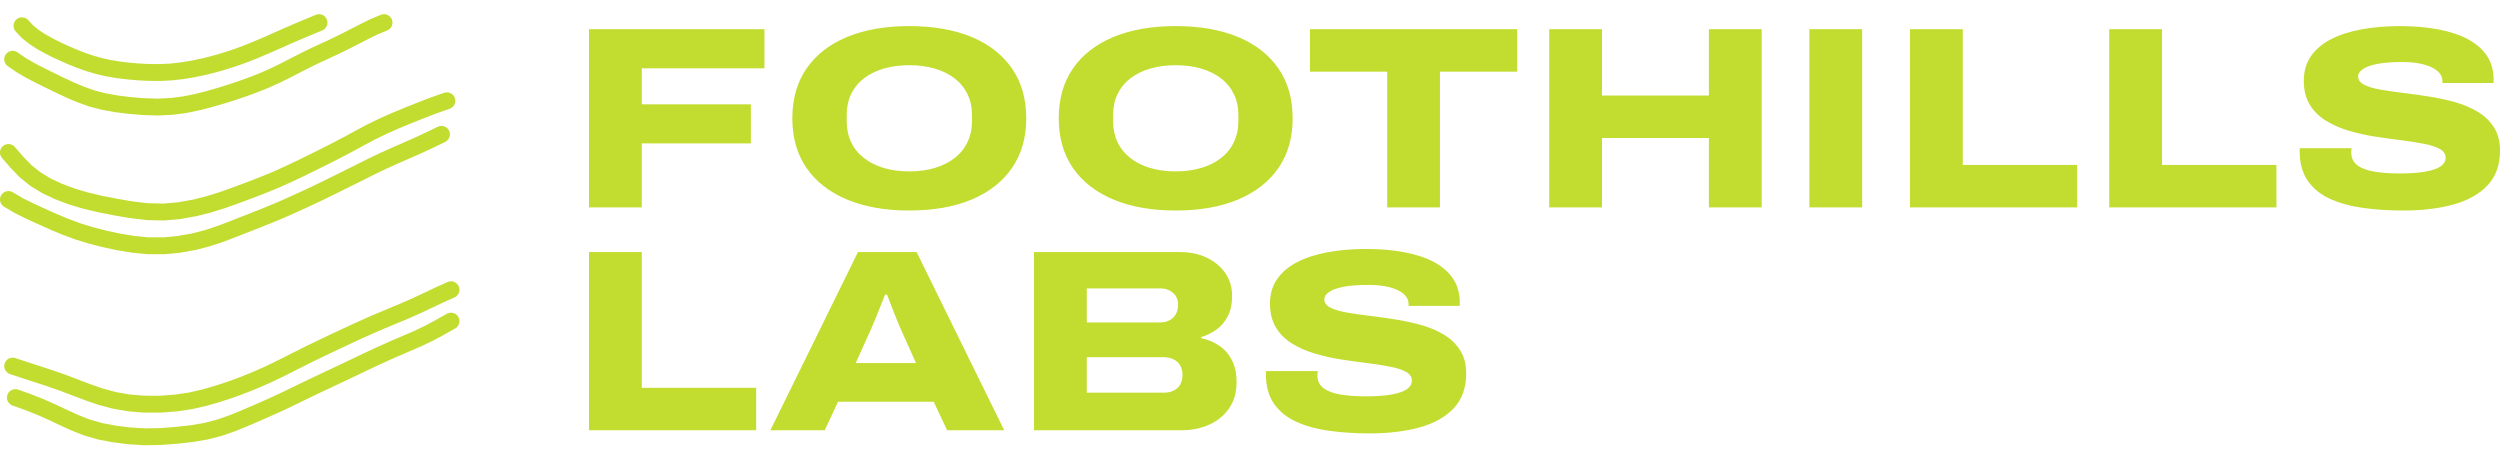
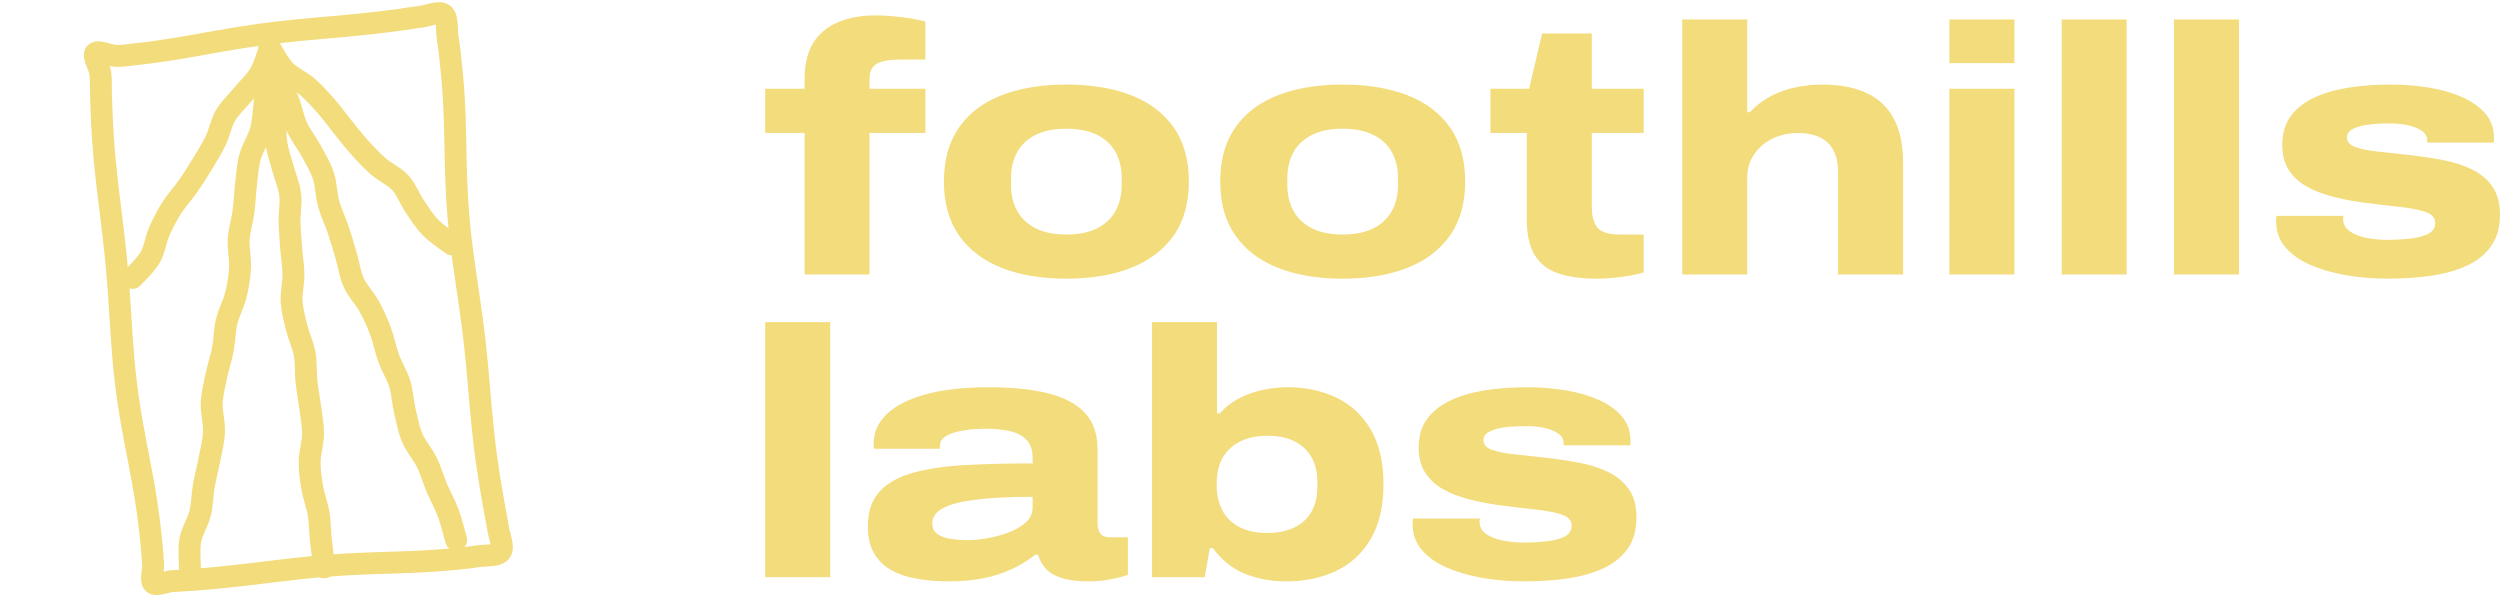
- <svg xmlns="http://www.w3.org/2000/svg" viewBox="0 0 424.44 78" width="424.44" height="78" role="img" aria-label="Foothills Labs">
+ <svg xmlns="http://www.w3.org/2000/svg" viewBox="0 0 326.72 78" width="326.72" height="78" role="img" aria-label="Foothills Labs">
  <g transform="translate(0 0)">
-     <g fill="none" stroke="#C2DC2F" stroke-width="2.864" stroke-linecap="round" stroke-linejoin="round">
-       <path d="M76.57 49.19L74.6 50.07L72.64 51L70.73 51.9L68.68 52.8L66.71 53.62L64.73 54.45L62.74 55.31L60.75 56.2L58.81 57.1L56.84 58.02L54.87 58.96L52.9 59.91L50.97 60.87L49.13 61.8L47.16 62.79L45.19 63.72L43.22 64.58L41.25 65.37L39.09 66.17L36.93 66.87L34.76 67.5L32.4 68.04L29.94 68.41L27.25 68.62L24.38 68.61L21.85 68.4L19.36 67.96L17.03 67.33L14.92 66.6L12.91 65.84L10.76 65.02L8.63 64.27L6.46 63.56L4.3 62.86L2.15 62.15" />
-       <path d="M1.43 33.87L3.23 34.93L5.2 35.9L7.17 36.8L9.14 37.68L11.11 38.5L13.27 39.3L15.42 39.96L17.75 40.56L20.08 41.06L22.59 41.48L25.1 41.73L27.97 41.72L30.48 41.47L32.99 41.02L35.28 40.42L37.44 39.7L39.45 38.94L41.6 38.09L43.58 37.32L45.69 36.47L47.7 35.64L49.67 34.76L51.65 33.86L53.62 32.94L55.57 31.99L57.4 31.09L59.36 30.12L61.33 29.14L63.16 28.22L65.09 27.3L67.06 26.41L69.05 25.54L71.09 24.64L73.02 23.74L74.95 22.81" />
-       <path d="M54.16 3.84L52.86 4.38L51.47 4.96L50.03 5.57L48.65 6.17L47.34 6.75L45.91 7.39L44.58 7.96L43.22 8.54L41.78 9.11L40.35 9.64L38.91 10.12L37.29 10.62L35.86 11.01L34.24 11.4L32.63 11.73L30.84 12.02L29.04 12.22L27.25 12.31L25.28 12.3L23.49 12.21L21.69 12.05L19.9 11.83L18.29 11.55L16.67 11.18L15.06 10.7L13.62 10.19L12.19 9.62L10.87 9.04L9.5 8.41L8.25 7.77L6.99 7.07L5.74 6.25L4.66 5.38L3.73 4.38" />
-       <path d="M76.57 54.52L74.77 55.53L72.86 56.56L70.98 57.46L68.89 58.36L66.89 59.22L64.91 60.1L62.94 61.01L60.99 61.94L59.11 62.84L57.2 63.74L55.23 64.67L53.26 65.6L51.29 66.55L49.34 67.5L47.45 68.4L45.47 69.29L43.43 70.19L41.42 71.05L39.45 71.85L37.29 72.61L34.96 73.21L32.63 73.61L29.94 73.91L27.25 74.11L24.56 74.16L21.87 73.99L19.36 73.67L17.03 73.23L14.7 72.56L12.73 71.78L10.76 70.88L8.78 69.95L6.81 69.08L4.66 68.23L2.61 67.5" />
-       <path d="M1.43 25.89L2.84 27.51L4.3 29.03L5.97 30.38L7.89 31.55L9.98 32.53L12.19 33.36L14.52 34.05L17.03 34.65L19.54 35.14L22.09 35.58L24.92 35.93L27.79 36L30.48 35.76L33.17 35.27L35.5 34.68L37.83 33.95L40.17 33.11L42.32 32.31L44.55 31.45L46.73 30.56L48.78 29.64L50.93 28.63L52.9 27.66L55.03 26.61L57.02 25.6L59 24.56L60.97 23.49L62.94 22.44L65.06 21.41L67.08 20.51L69.24 19.62L71.48 18.72L73.7 17.87L75.87 17.11" />
-       <path d="M65.2 3.84L63.46 4.56L61.69 5.44L60.07 6.27L58.46 7.09L56.67 7.96L55.05 8.71L53.26 9.54L51.65 10.34L49.97 11.19L48.24 12.09L46.62 12.87L44.83 13.67L43.04 14.38L41.25 15.03L39.35 15.67L37.47 16.26L35.5 16.83L33.53 17.33L31.38 17.77L29.22 18.06L26.71 18.18L24.2 18.09L21.87 17.89L19.72 17.62L17.57 17.23L15.6 16.72L13.68 16.03L11.99 15.32L10.22 14.5L8.59 13.7L6.81 12.83L5.2 11.99L3.58 11.05L2.15 10.06" />
+     <g fill="none" stroke="#F3DC7C" stroke-width="2.864" stroke-linecap="round" stroke-linejoin="round">
+       <path d="M 12.47 6.94 C 12.82 6.56 14.3 7.29 15.2 7.31 C 16.1 7.33 16.98 7.17 17.86 7.07 C 18.75 6.98 19.64 6.87 20.52 6.74 C 21.4 6.62 22.28 6.48 23.17 6.34 C 24.05 6.19 24.93 6.04 25.81 5.88 C 26.69 5.73 27.57 5.57 28.45 5.41 C 29.33 5.26 30.21 5.11 31.09 4.96 C 31.97 4.82 32.86 4.69 33.74 4.56 C 34.62 4.44 35.51 4.32 36.39 4.22 C 37.28 4.12 38.17 4.03 39.05 3.94 C 39.94 3.85 40.83 3.77 41.72 3.69 C 42.61 3.61 43.5 3.54 44.38 3.46 C 45.27 3.37 46.16 3.29 47.05 3.2 C 47.93 3.11 48.82 3.01 49.71 2.91 C 50.59 2.8 51.48 2.69 52.36 2.57 C 53.24 2.44 54.08 2.3 55.01 2.18 C 55.94 2.07 57.37 1.43 57.95 1.87 C 58.53 2.31 58.34 3.87 58.49 4.8 C 58.64 5.74 58.73 6.58 58.84 7.47 C 58.94 8.36 59.03 9.26 59.11 10.15 C 59.19 11.04 59.25 11.94 59.31 12.84 C 59.36 13.73 59.4 14.63 59.43 15.53 C 59.46 16.43 59.48 17.33 59.5 18.23 C 59.52 19.13 59.53 20.03 59.55 20.93 C 59.58 21.83 59.6 22.73 59.63 23.62 C 59.67 24.52 59.71 25.42 59.76 26.32 C 59.82 27.21 59.89 28.11 59.97 29 C 60.05 29.9 60.15 30.79 60.26 31.68 C 60.36 32.57 60.48 33.46 60.61 34.35 C 60.73 35.24 60.86 36.12 60.99 37.01 C 61.12 37.9 61.26 38.79 61.38 39.68 C 61.51 40.56 61.63 41.45 61.75 42.34 C 61.86 43.23 61.97 44.12 62.07 45.02 C 62.17 45.91 62.26 46.8 62.34 47.69 C 62.43 48.59 62.51 49.48 62.58 50.37 C 62.66 51.27 62.73 52.16 62.81 53.05 C 62.9 53.95 62.98 54.84 63.07 55.74 C 63.16 56.63 63.26 57.52 63.36 58.41 C 63.47 59.3 63.59 60.19 63.73 61.08 C 63.85 61.96 64 62.85 64.15 63.74 C 64.29 64.62 64.45 65.51 64.61 66.4 C 64.77 67.28 64.95 68.1 65.09 69.05 C 65.23 70 65.88 71.49 65.43 72.1 C 64.99 72.71 63.37 72.55 62.42 72.7 C 61.48 72.85 60.65 72.93 59.77 73.02 C 58.88 73.11 57.99 73.19 57.1 73.25 C 56.21 73.32 55.32 73.36 54.43 73.41 C 53.53 73.45 52.64 73.48 51.75 73.51 C 50.85 73.54 49.96 73.56 49.07 73.6 C 48.17 73.63 47.28 73.66 46.39 73.71 C 45.5 73.75 44.6 73.8 43.71 73.87 C 42.82 73.93 41.94 74 41.05 74.08 C 40.16 74.17 39.27 74.26 38.39 74.36 C 37.5 74.46 36.61 74.57 35.73 74.67 C 34.84 74.78 33.96 74.89 33.07 75 C 32.19 75.1 31.3 75.21 30.42 75.3 C 29.53 75.4 28.64 75.49 27.75 75.57 C 26.86 75.65 25.98 75.72 25.09 75.79 C 24.2 75.85 23.26 75.89 22.41 75.96 C 21.57 76.03 20.44 76.57 20.04 76.21 C 19.64 75.84 20.05 74.64 20.01 73.79 C 19.97 72.94 19.88 72 19.8 71.11 C 19.71 70.21 19.62 69.32 19.51 68.43 C 19.4 67.54 19.28 66.65 19.14 65.76 C 19.01 64.88 18.86 63.99 18.7 63.1 C 18.55 62.22 18.37 61.33 18.21 60.45 C 18.04 59.56 17.87 58.68 17.7 57.8 C 17.53 56.91 17.37 56.03 17.21 55.14 C 17.06 54.26 16.91 53.37 16.78 52.48 C 16.65 51.59 16.53 50.7 16.43 49.81 C 16.32 48.92 16.23 48.03 16.15 47.14 C 16.07 46.24 16 45.35 15.94 44.45 C 15.87 43.56 15.82 42.66 15.76 41.77 C 15.7 40.87 15.65 39.97 15.59 39.08 C 15.53 38.18 15.47 37.29 15.39 36.39 C 15.32 35.5 15.24 34.6 15.15 33.71 C 15.06 32.82 14.97 31.93 14.86 31.04 C 14.76 30.14 14.65 29.25 14.54 28.36 C 14.43 27.47 14.32 26.58 14.21 25.69 C 14.1 24.8 13.99 23.91 13.9 23.02 C 13.8 22.13 13.71 21.24 13.63 20.34 C 13.56 19.45 13.49 18.55 13.43 17.66 C 13.37 16.76 13.33 15.86 13.29 14.97 C 13.25 14.07 13.22 13.17 13.19 12.27 C 13.16 11.37 13.23 10.46 13.11 9.57 C 12.99 8.68 12.12 7.31 12.47 6.94 Z" />
+       <path d="M 35.08 4.56 C 35.13 5.14 35.28 6.88 35.35 8.05 C 35.42 9.21 35.38 10.39 35.49 11.55 C 35.59 12.71 35.9 13.85 36 15.02 C 36.1 16.18 35.93 17.37 36.09 18.52 C 36.25 19.68 36.65 20.81 36.96 21.95 C 37.26 23.09 37.77 24.21 37.92 25.37 C 38.07 26.52 37.82 27.72 37.84 28.89 C 37.86 30.06 37.96 31.22 38.05 32.39 C 38.13 33.55 38.34 34.7 38.35 35.87 C 38.36 37.04 38.04 38.25 38.11 39.42 C 38.19 40.58 38.5 41.72 38.78 42.86 C 39.07 44.01 39.61 45.12 39.82 46.27 C 40.03 47.42 39.92 48.61 40.04 49.77 C 40.16 50.93 40.39 52.07 40.54 53.23 C 40.68 54.39 40.92 55.54 40.91 56.71 C 40.9 57.88 40.49 59.1 40.47 60.27 C 40.45 61.45 40.61 62.6 40.81 63.76 C 41.01 64.91 41.46 66.03 41.65 67.18 C 41.83 68.34 41.81 69.51 41.94 70.67 C 42.07 71.83 42.32 73.56 42.4 74.14" />
+       <path d="M 35.27 6.3 C 35.05 6.85 34.58 8.6 33.99 9.61 C 33.4 10.62 32.49 11.43 31.74 12.34 C 30.99 13.25 30.08 14.06 29.48 15.07 C 28.89 16.07 28.7 17.32 28.19 18.37 C 27.69 19.43 27.06 20.41 26.46 21.41 C 25.85 22.41 25.23 23.39 24.56 24.35 C 23.89 25.31 23.07 26.18 22.44 27.16 C 21.82 28.15 21.28 29.18 20.81 30.26 C 20.34 31.34 20.21 32.62 19.63 33.63 C 19.05 34.64 17.7 35.88 17.32 36.32" />
+       <path d="M 35.27 6.3 C 35.6 6.79 36.43 8.4 37.24 9.23 C 38.06 10.07 39.25 10.56 40.14 11.32 C 41.03 12.09 41.81 12.95 42.58 13.83 C 43.36 14.7 44.04 15.66 44.77 16.57 C 45.51 17.48 46.22 18.41 47 19.27 C 47.78 20.14 48.58 20.99 49.46 21.76 C 50.35 22.53 51.53 23.03 52.32 23.89 C 53.1 24.75 53.52 25.95 54.18 26.93 C 54.84 27.91 55.46 28.92 56.28 29.75 C 57.09 30.59 58.6 31.57 59.07 31.94" />
+       <path d="M 35.27 6.3 C 35.19 6.9 34.92 8.68 34.8 9.89 C 34.69 11.09 34.7 12.31 34.57 13.51 C 34.45 14.71 34.39 15.92 34.07 17.09 C 33.75 18.26 32.98 19.37 32.67 20.54 C 32.35 21.71 32.3 22.92 32.15 24.12 C 32.01 25.32 31.97 26.53 31.81 27.73 C 31.65 28.92 31.27 30.08 31.19 31.29 C 31.12 32.5 31.43 33.77 31.37 34.98 C 31.31 36.19 31.11 37.38 30.82 38.55 C 30.53 39.73 29.9 40.85 29.62 42.03 C 29.34 43.21 29.36 44.43 29.13 45.61 C 28.91 46.8 28.51 47.96 28.26 49.14 C 28.02 50.32 27.72 51.5 27.67 52.71 C 27.62 53.92 28.02 55.2 27.97 56.41 C 27.92 57.63 27.61 58.8 27.38 59.98 C 27.16 61.17 26.83 62.34 26.63 63.53 C 26.42 64.72 26.44 65.94 26.15 67.11 C 25.85 68.29 25.09 69.39 24.87 70.58 C 24.65 71.76 24.83 73.62 24.82 74.23" />
+       <path d="M 35.27 6.3 C 35.42 6.89 35.75 8.69 36.15 9.83 C 36.55 10.97 37.23 12 37.67 13.12 C 38.11 14.25 38.3 15.47 38.79 16.57 C 39.29 17.67 40.09 18.65 40.67 19.72 C 41.25 20.79 41.89 21.84 42.27 22.99 C 42.64 24.14 42.62 25.43 42.94 26.6 C 43.26 27.77 43.8 28.85 44.19 30 C 44.57 31.14 44.91 32.3 45.25 33.46 C 45.59 34.62 45.73 35.86 46.24 36.96 C 46.74 38.06 47.68 38.99 48.26 40.06 C 48.85 41.12 49.34 42.23 49.76 43.36 C 50.18 44.49 50.38 45.7 50.8 46.83 C 51.21 47.97 51.89 49 52.24 50.16 C 52.59 51.31 52.65 52.58 52.92 53.77 C 53.2 54.95 53.42 56.16 53.89 57.27 C 54.37 58.38 55.25 59.33 55.78 60.42 C 56.32 61.51 56.63 62.68 57.1 63.79 C 57.57 64.9 58.18 65.96 58.6 67.09 C 59.02 68.22 59.44 69.99 59.61 70.57" />
    </g>
  </g>
-   <g fill="#C2DC2F" transform="translate(96.28 35.21)">
-     <path d="M3.72 0V-30.25H33.5V-23.61H12.68V-17.5H31.2V-10.86H12.68V0Z M58.07 0.53Q51.99 0.53 47.53 -1.33Q43.07 -3.2 40.65 -6.69Q38.24 -10.19 38.24 -15.12Q38.24 -20.08 40.65 -23.58Q43.07 -27.08 47.53 -28.93Q51.99 -30.78 58.07 -30.78Q64.24 -30.78 68.68 -28.93Q73.12 -27.08 75.53 -23.58Q77.95 -20.08 77.95 -15.12Q77.95 -10.19 75.53 -6.69Q73.12 -3.2 68.68 -1.33Q64.24 0.53 58.07 0.53ZM58.09 -6.11Q60.46 -6.11 62.41 -6.69Q64.37 -7.27 65.79 -8.38Q67.21 -9.48 67.97 -11.07Q68.74 -12.67 68.74 -14.65V-15.69Q68.74 -17.67 67.97 -19.24Q67.21 -20.81 65.79 -21.91Q64.37 -23 62.41 -23.57Q60.46 -24.14 58.09 -24.14Q55.72 -24.14 53.77 -23.57Q51.82 -23 50.4 -21.91Q48.98 -20.81 48.22 -19.24Q47.47 -17.67 47.47 -15.69V-14.65Q47.47 -12.67 48.22 -11.07Q48.98 -9.48 50.4 -8.38Q51.82 -7.27 53.77 -6.69Q55.72 -6.11 58.09 -6.11Z M103.31 0.53Q97.22 0.53 92.76 -1.33Q88.3 -3.2 85.88 -6.69Q83.47 -10.19 83.47 -15.12Q83.47 -20.08 85.88 -23.58Q88.3 -27.08 92.76 -28.93Q97.22 -30.78 103.31 -30.78Q109.47 -30.78 113.91 -28.93Q118.35 -27.08 120.77 -23.58Q123.18 -20.08 123.18 -15.12Q123.18 -10.19 120.77 -6.69Q118.35 -3.2 113.91 -1.33Q109.47 0.53 103.31 0.53ZM103.32 -6.11Q105.69 -6.11 107.65 -6.69Q109.6 -7.27 111.02 -8.38Q112.44 -9.48 113.2 -11.07Q113.97 -12.67 113.97 -14.65V-15.69Q113.97 -17.67 113.2 -19.24Q112.44 -20.81 111.02 -21.91Q109.6 -23 107.65 -23.57Q105.69 -24.14 103.32 -24.14Q100.96 -24.14 99 -23.57Q97.05 -23 95.63 -21.91Q94.21 -20.81 93.45 -19.24Q92.7 -17.67 92.7 -15.69V-14.65Q92.7 -12.67 93.45 -11.07Q94.21 -9.48 95.63 -8.38Q97.05 -7.27 99 -6.69Q100.96 -6.11 103.32 -6.11Z M139.23 0V-23.04H126.12V-30.25H161.3V-23.04H148.19V0Z M166.74 0V-30.25H175.7V-18.99H193.85V-30.25H202.81V0H193.85V-11.78H175.7V0Z M210.91 0V-30.25H219.87V0Z M227.99 0V-30.25H236.95V-7.21H256.37V0Z M261.82 0V-30.25H270.78V-7.21H290.2V0Z M311.81 0.53Q308.11 0.53 304.91 0.09Q301.7 -0.36 299.29 -1.46Q296.88 -2.56 295.52 -4.53Q294.15 -6.5 294.15 -9.54Q294.15 -9.63 294.15 -9.77Q294.15 -9.92 294.2 -10.05H302.97Q302.93 -9.88 302.92 -9.68Q302.91 -9.49 302.91 -9.27Q302.91 -7.93 303.93 -7.16Q304.95 -6.39 306.82 -6.07Q308.68 -5.76 311.15 -5.76Q312.19 -5.76 313.27 -5.82Q314.35 -5.89 315.36 -6.05Q316.37 -6.21 317.17 -6.51Q317.98 -6.81 318.45 -7.28Q318.93 -7.76 318.93 -8.43Q318.93 -9.38 317.92 -9.93Q316.91 -10.48 315.19 -10.81Q313.46 -11.15 311.32 -11.41Q309.18 -11.67 306.89 -12.03Q304.59 -12.39 302.45 -13.03Q300.31 -13.67 298.59 -14.73Q296.87 -15.79 295.86 -17.45Q294.85 -19.12 294.85 -21.52Q294.85 -23.92 296.06 -25.67Q297.28 -27.42 299.47 -28.55Q301.67 -29.68 304.66 -30.23Q307.65 -30.78 311.17 -30.78Q314.76 -30.78 317.69 -30.22Q320.61 -29.67 322.71 -28.55Q324.81 -27.43 325.94 -25.73Q327.07 -24.02 327.07 -21.73V-21.12H318.38V-21.48Q318.38 -22.4 317.59 -23.11Q316.79 -23.83 315.28 -24.25Q313.76 -24.68 311.59 -24.68Q309 -24.68 307.33 -24.36Q305.66 -24.03 304.87 -23.47Q304.07 -22.91 304.07 -22.24Q304.07 -21.35 305.08 -20.83Q306.09 -20.31 307.82 -20Q309.54 -19.7 311.68 -19.44Q313.82 -19.18 316.12 -18.82Q318.41 -18.46 320.55 -17.86Q322.69 -17.25 324.42 -16.21Q326.14 -15.16 327.15 -13.56Q328.16 -11.97 328.16 -9.63Q328.16 -5.99 326.05 -3.75Q323.94 -1.51 320.25 -0.49Q316.56 0.53 311.81 0.53Z" />
+   <g fill="#F3DC7C" transform="translate(99.51 35.87)">
+     <path d="M5.64 0V-18.5H0.49V-24.27H5.64V-25.58Q5.64 -28.43 6.77 -30.26Q7.91 -32.09 10.01 -32.97Q12.11 -33.86 14.93 -33.86Q15.92 -33.86 17.1 -33.76Q18.28 -33.65 19.41 -33.48Q20.54 -33.3 21.43 -33.05V-28.09H18.4Q15.98 -28.09 15.06 -27.53Q14.13 -26.97 14.13 -25.57V-24.27H21.43V-18.5H14.13V0Z M39.85 0.55Q35.01 0.55 31.41 -0.86Q27.81 -2.28 25.83 -5.09Q23.85 -7.91 23.85 -12.14Q23.85 -16.4 25.83 -19.22Q27.81 -22.04 31.41 -23.43Q35.01 -24.82 39.85 -24.82Q44.7 -24.82 48.3 -23.43Q51.89 -22.04 53.88 -19.22Q55.86 -16.4 55.86 -12.14Q55.86 -7.91 53.88 -5.09Q51.89 -2.28 48.3 -0.86Q44.7 0.55 39.85 0.55ZM39.85 -5.22Q42.25 -5.22 43.87 -6.03Q45.48 -6.85 46.28 -8.3Q47.08 -9.76 47.08 -11.68V-12.6Q47.08 -14.55 46.28 -15.99Q45.48 -17.44 43.87 -18.24Q42.25 -19.05 39.85 -19.05Q37.45 -19.05 35.84 -18.24Q34.23 -17.44 33.43 -15.99Q32.62 -14.55 32.62 -12.6V-11.68Q32.62 -9.76 33.43 -8.3Q34.23 -6.85 35.84 -6.03Q37.45 -5.22 39.85 -5.22Z M75.96 0.55Q71.12 0.55 67.52 -0.86Q63.92 -2.28 61.94 -5.09Q59.96 -7.91 59.96 -12.14Q59.96 -16.4 61.94 -19.22Q63.92 -22.04 67.52 -23.43Q71.12 -24.82 75.96 -24.82Q80.81 -24.82 84.41 -23.43Q88 -22.04 89.99 -19.22Q91.97 -16.4 91.97 -12.14Q91.97 -7.91 89.99 -5.09Q88 -2.28 84.41 -0.86Q80.81 0.55 75.96 0.55ZM75.96 -5.22Q78.36 -5.22 79.98 -6.03Q81.59 -6.85 82.39 -8.3Q83.19 -9.76 83.19 -11.68V-12.6Q83.19 -14.55 82.39 -15.99Q81.59 -17.44 79.98 -18.24Q78.36 -19.05 75.96 -19.05Q73.56 -19.05 71.95 -18.24Q70.34 -17.44 69.54 -15.99Q68.73 -14.55 68.73 -12.6V-11.68Q68.73 -9.76 69.54 -8.3Q70.34 -6.85 71.95 -6.03Q73.56 -5.22 75.96 -5.22Z M109.24 0.55Q106.22 0.55 104.17 -0.13Q102.11 -0.82 101.07 -2.52Q100.02 -4.22 100.02 -7.26V-18.5H95.27V-24.27H100.33L102.02 -31.5H108.52V-24.27H115.3V-18.5H108.52V-8.82Q108.52 -7.07 109.25 -6.14Q109.98 -5.22 112.27 -5.22H115.3V-0.28Q114.65 -0.05 113.53 0.15Q112.4 0.34 111.24 0.45Q110.07 0.55 109.24 0.55Z M120.34 0V-33.33H128.83V-21.21H129.18Q130.44 -22.55 131.98 -23.34Q133.51 -24.13 135.21 -24.47Q136.91 -24.82 138.59 -24.82Q142.12 -24.82 144.47 -23.7Q146.82 -22.58 148.01 -20.32Q149.2 -18.05 149.2 -14.65V0H140.7V-13.47Q140.7 -14.71 140.35 -15.66Q140 -16.62 139.34 -17.24Q138.67 -17.86 137.69 -18.17Q136.71 -18.48 135.43 -18.48Q133.61 -18.48 132.11 -17.74Q130.62 -17 129.73 -15.69Q128.83 -14.38 128.83 -12.66V0Z M155.25 -27.62V-33.33H163.75V-27.62ZM155.25 0V-24.27H163.75V0Z M169.93 0V-33.33H178.42V0Z M184.6 0V-33.33H193.1V0Z M212.53 0.55Q209.81 0.55 207.21 0.12Q204.61 -0.32 202.53 -1.21Q200.44 -2.09 199.19 -3.52Q197.95 -4.95 197.95 -6.96Q197.95 -7.14 197.96 -7.31Q197.97 -7.48 198.02 -7.66H206.75Q206.73 -7.54 206.72 -7.42Q206.71 -7.29 206.71 -7.2Q206.73 -6.25 207.55 -5.66Q208.36 -5.07 209.69 -4.8Q211.01 -4.52 212.55 -4.52Q213.87 -4.52 215.32 -4.67Q216.76 -4.81 217.75 -5.27Q218.74 -5.74 218.74 -6.74Q218.74 -7.76 217.43 -8.19Q216.13 -8.62 213.92 -8.85Q211.72 -9.09 208.98 -9.45Q206.92 -9.75 205.08 -10.24Q203.25 -10.74 201.82 -11.57Q200.39 -12.4 199.57 -13.71Q198.75 -15.03 198.75 -16.94Q198.75 -19.15 199.83 -20.65Q200.91 -22.15 202.84 -23.07Q204.77 -23.99 207.35 -24.41Q209.93 -24.82 212.92 -24.82Q215.54 -24.82 217.96 -24.42Q220.38 -24.02 222.28 -23.17Q224.19 -22.32 225.31 -21.01Q226.42 -19.7 226.42 -17.89Q226.42 -17.73 226.42 -17.55Q226.42 -17.36 226.38 -17.23H217.69V-17.51Q217.69 -18.3 216.98 -18.78Q216.26 -19.27 215.16 -19.51Q214.06 -19.74 212.83 -19.74Q212.35 -19.74 211.42 -19.71Q210.49 -19.68 209.52 -19.51Q208.56 -19.34 207.89 -18.96Q207.22 -18.59 207.22 -17.89Q207.22 -17.02 208.36 -16.63Q209.49 -16.24 211.34 -16.05Q213.19 -15.86 215.36 -15.61Q217.58 -15.36 219.71 -14.96Q221.84 -14.56 223.53 -13.74Q225.22 -12.92 226.21 -11.5Q227.21 -10.08 227.21 -7.8Q227.21 -5.42 226.11 -3.8Q225.02 -2.19 223.04 -1.23Q221.07 -0.28 218.38 0.14Q215.7 0.55 212.53 0.55Z" />
  </g>
-   <g fill="#C2DC2F" transform="translate(96.28 73.05)">
-     <path d="M3.72 0V-30.25H12.68V-7.21H32.1V0Z M34.51 0 49.38 -30.25H59.34L74.21 0H64.52L62.24 -4.85H46L43.74 0ZM49 -11.41H59.24L56.48 -17.56Q56.31 -17.97 56 -18.72Q55.69 -19.48 55.36 -20.34Q55.02 -21.19 54.74 -21.93Q54.46 -22.67 54.32 -23.03H53.99Q53.67 -22.22 53.24 -21.17Q52.82 -20.12 52.43 -19.14Q52.04 -18.15 51.76 -17.54Z M79.27 0V-30.25H104.14Q106.6 -30.25 108.59 -29.31Q110.58 -28.36 111.74 -26.69Q112.9 -25.02 112.9 -22.8Q112.9 -20.82 112.19 -19.41Q111.48 -18 110.29 -17.13Q109.09 -16.25 107.64 -15.82V-15.64Q109.33 -15.29 110.7 -14.37Q112.07 -13.45 112.86 -11.92Q113.66 -10.39 113.66 -8.17Q113.66 -5.57 112.41 -3.75Q111.15 -1.92 109.03 -0.96Q106.9 0 104.28 0ZM88.23 -6.38H101.29Q102.7 -6.38 103.59 -7.14Q104.48 -7.91 104.48 -9.5Q104.48 -10.34 104.09 -11Q103.71 -11.67 102.97 -12.04Q102.22 -12.41 101.17 -12.41H88.23ZM88.23 -18.3H100.55Q101.57 -18.3 102.27 -18.67Q102.97 -19.04 103.35 -19.71Q103.73 -20.38 103.73 -21.3Q103.73 -22.59 102.86 -23.34Q101.99 -24.09 100.67 -24.09H88.23Z M136.29 0.53Q132.6 0.53 129.39 0.09Q126.18 -0.36 123.77 -1.46Q121.36 -2.56 120 -4.53Q118.64 -6.5 118.64 -9.54Q118.64 -9.63 118.64 -9.77Q118.64 -9.92 118.68 -10.05H127.46Q127.41 -9.88 127.4 -9.68Q127.39 -9.49 127.39 -9.27Q127.39 -7.93 128.41 -7.16Q129.43 -6.39 131.3 -6.07Q133.17 -5.76 135.63 -5.76Q136.67 -5.76 137.75 -5.82Q138.84 -5.89 139.85 -6.05Q140.85 -6.21 141.66 -6.51Q142.46 -6.81 142.94 -7.28Q143.42 -7.76 143.42 -8.43Q143.42 -9.38 142.41 -9.93Q141.4 -10.48 139.67 -10.81Q137.95 -11.15 135.81 -11.41Q133.67 -11.67 131.37 -12.03Q129.08 -12.39 126.94 -13.03Q124.8 -13.67 123.07 -14.73Q121.35 -15.79 120.34 -17.45Q119.33 -19.12 119.33 -21.52Q119.33 -23.92 120.55 -25.67Q121.76 -27.42 123.96 -28.55Q126.15 -29.68 129.14 -30.23Q132.13 -30.78 135.65 -30.78Q139.25 -30.78 142.17 -30.22Q145.09 -29.67 147.19 -28.55Q149.29 -27.43 150.42 -25.73Q151.55 -24.02 151.55 -21.73V-21.12H142.86V-21.48Q142.86 -22.4 142.07 -23.11Q141.28 -23.83 139.76 -24.25Q138.24 -24.68 136.07 -24.68Q133.48 -24.68 131.81 -24.36Q130.14 -24.03 129.35 -23.47Q128.56 -22.91 128.56 -22.24Q128.56 -21.35 129.57 -20.83Q130.58 -20.31 132.3 -20Q134.03 -19.7 136.17 -19.44Q138.31 -19.18 140.6 -18.82Q142.89 -18.46 145.03 -17.86Q147.18 -17.25 148.9 -16.21Q150.62 -15.16 151.63 -13.56Q152.64 -11.97 152.64 -9.63Q152.64 -5.99 150.54 -3.75Q148.43 -1.51 144.74 -0.49Q141.04 0.53 136.29 0.53Z" />
+   <g fill="#F3DC7C" transform="translate(97.01 75.43)">
+     <path d="M2.99 0V-33.33H11.49V0Z M27.09 0.55Q24.83 0.55 22.88 0.22Q20.93 -0.11 19.48 -0.92Q18.03 -1.72 17.22 -3.12Q16.41 -4.51 16.41 -6.65Q16.41 -9.57 17.98 -11.24Q19.56 -12.91 22.45 -13.68Q25.34 -14.46 29.28 -14.66Q33.21 -14.87 37.94 -14.87V-15.61Q37.94 -17 37.24 -17.83Q36.54 -18.67 35.18 -19.03Q33.82 -19.4 31.77 -19.4Q30.3 -19.4 28.93 -19.18Q27.57 -18.97 26.69 -18.48Q25.82 -17.99 25.82 -17.14V-16.79H17.22Q17.18 -16.97 17.17 -17.12Q17.16 -17.26 17.16 -17.47Q17.16 -19.63 18.86 -21.29Q20.56 -22.95 23.92 -23.88Q27.27 -24.82 32.22 -24.82Q36.8 -24.82 39.97 -24.02Q43.14 -23.23 44.79 -21.46Q46.43 -19.69 46.43 -16.71V-7.01Q46.43 -6.21 46.79 -5.72Q47.15 -5.22 47.95 -5.22H50.39V-0.3Q49.73 -0.05 48.31 0.25Q46.89 0.55 45.27 0.55Q43 0.55 41.63 0.08Q40.27 -0.39 39.6 -1.18Q38.93 -1.98 38.65 -2.94H38.28Q36.96 -1.87 35.26 -1.07Q33.55 -0.27 31.51 0.14Q29.47 0.55 27.09 0.55ZM29.48 -4.84Q30.53 -4.84 31.95 -5.08Q33.36 -5.31 34.74 -5.82Q36.12 -6.33 37.03 -7.14Q37.94 -7.94 37.94 -9.11V-10.5Q33.41 -10.5 30.5 -10.13Q27.6 -9.76 26.21 -9.01Q24.83 -8.26 24.83 -7.04Q24.83 -6.1 25.51 -5.63Q26.19 -5.16 27.27 -5Q28.35 -4.84 29.48 -4.84Z M71.04 0.55Q68.25 0.55 65.77 -0.41Q63.3 -1.38 61.5 -3.79H61.1L60.43 0H53.55V-33.33H62.04V-21.41H62.41Q63.45 -22.61 64.9 -23.36Q66.35 -24.12 68 -24.47Q69.65 -24.82 71.23 -24.82Q74.84 -24.82 77.67 -23.45Q80.5 -22.08 82.14 -19.28Q83.79 -16.47 83.79 -12.12Q83.79 -7.82 82.13 -5Q80.48 -2.18 77.61 -0.82Q74.74 0.55 71.04 0.55ZM68.58 -5.78Q70.75 -5.78 72.22 -6.53Q73.68 -7.27 74.42 -8.62Q75.15 -9.97 75.15 -11.75V-12.52Q75.15 -14.3 74.42 -15.62Q73.68 -16.95 72.24 -17.72Q70.8 -18.48 68.62 -18.48Q66.98 -18.48 65.74 -18.03Q64.5 -17.57 63.67 -16.76Q62.83 -15.95 62.41 -14.81Q62 -13.68 62 -12.28V-11.96Q62 -10.14 62.73 -8.74Q63.46 -7.34 64.94 -6.56Q66.41 -5.78 68.58 -5.78Z M102.18 0.55Q99.46 0.55 96.86 0.12Q94.26 -0.32 92.17 -1.21Q90.08 -2.09 88.84 -3.52Q87.6 -4.95 87.6 -6.96Q87.6 -7.14 87.61 -7.31Q87.62 -7.48 87.66 -7.66H96.4Q96.37 -7.54 96.36 -7.42Q96.35 -7.29 96.35 -7.2Q96.38 -6.25 97.19 -5.66Q98.01 -5.07 99.33 -4.8Q100.66 -4.52 102.2 -4.52Q103.52 -4.52 104.96 -4.67Q106.41 -4.81 107.4 -5.27Q108.38 -5.74 108.38 -6.74Q108.38 -7.76 107.08 -8.19Q105.78 -8.62 103.57 -8.85Q101.37 -9.09 98.63 -9.45Q96.57 -9.75 94.73 -10.24Q92.89 -10.74 91.46 -11.57Q90.04 -12.4 89.21 -13.71Q88.39 -15.03 88.39 -16.94Q88.39 -19.15 89.48 -20.65Q90.56 -22.15 92.49 -23.07Q94.42 -23.99 97 -24.41Q99.58 -24.82 102.57 -24.82Q105.19 -24.82 107.6 -24.42Q110.02 -24.02 111.93 -23.17Q113.83 -22.32 114.95 -21.01Q116.07 -19.7 116.07 -17.89Q116.07 -17.73 116.07 -17.55Q116.07 -17.36 116.02 -17.23H107.34V-17.51Q107.34 -18.3 106.62 -18.78Q105.91 -19.27 104.81 -19.51Q103.71 -19.74 102.47 -19.74Q101.99 -19.74 101.06 -19.71Q100.13 -19.68 99.17 -19.51Q98.2 -19.34 97.53 -18.96Q96.86 -18.59 96.86 -17.89Q96.86 -17.02 98 -16.63Q99.14 -16.24 100.99 -16.05Q102.84 -15.86 105 -15.61Q107.22 -15.36 109.35 -14.96Q111.48 -14.56 113.17 -13.74Q114.86 -12.92 115.86 -11.5Q116.86 -10.08 116.86 -7.8Q116.86 -5.42 115.76 -3.8Q114.66 -2.19 112.69 -1.23Q110.71 -0.28 108.03 0.14Q105.35 0.55 102.18 0.55Z" />
  </g>
</svg>
